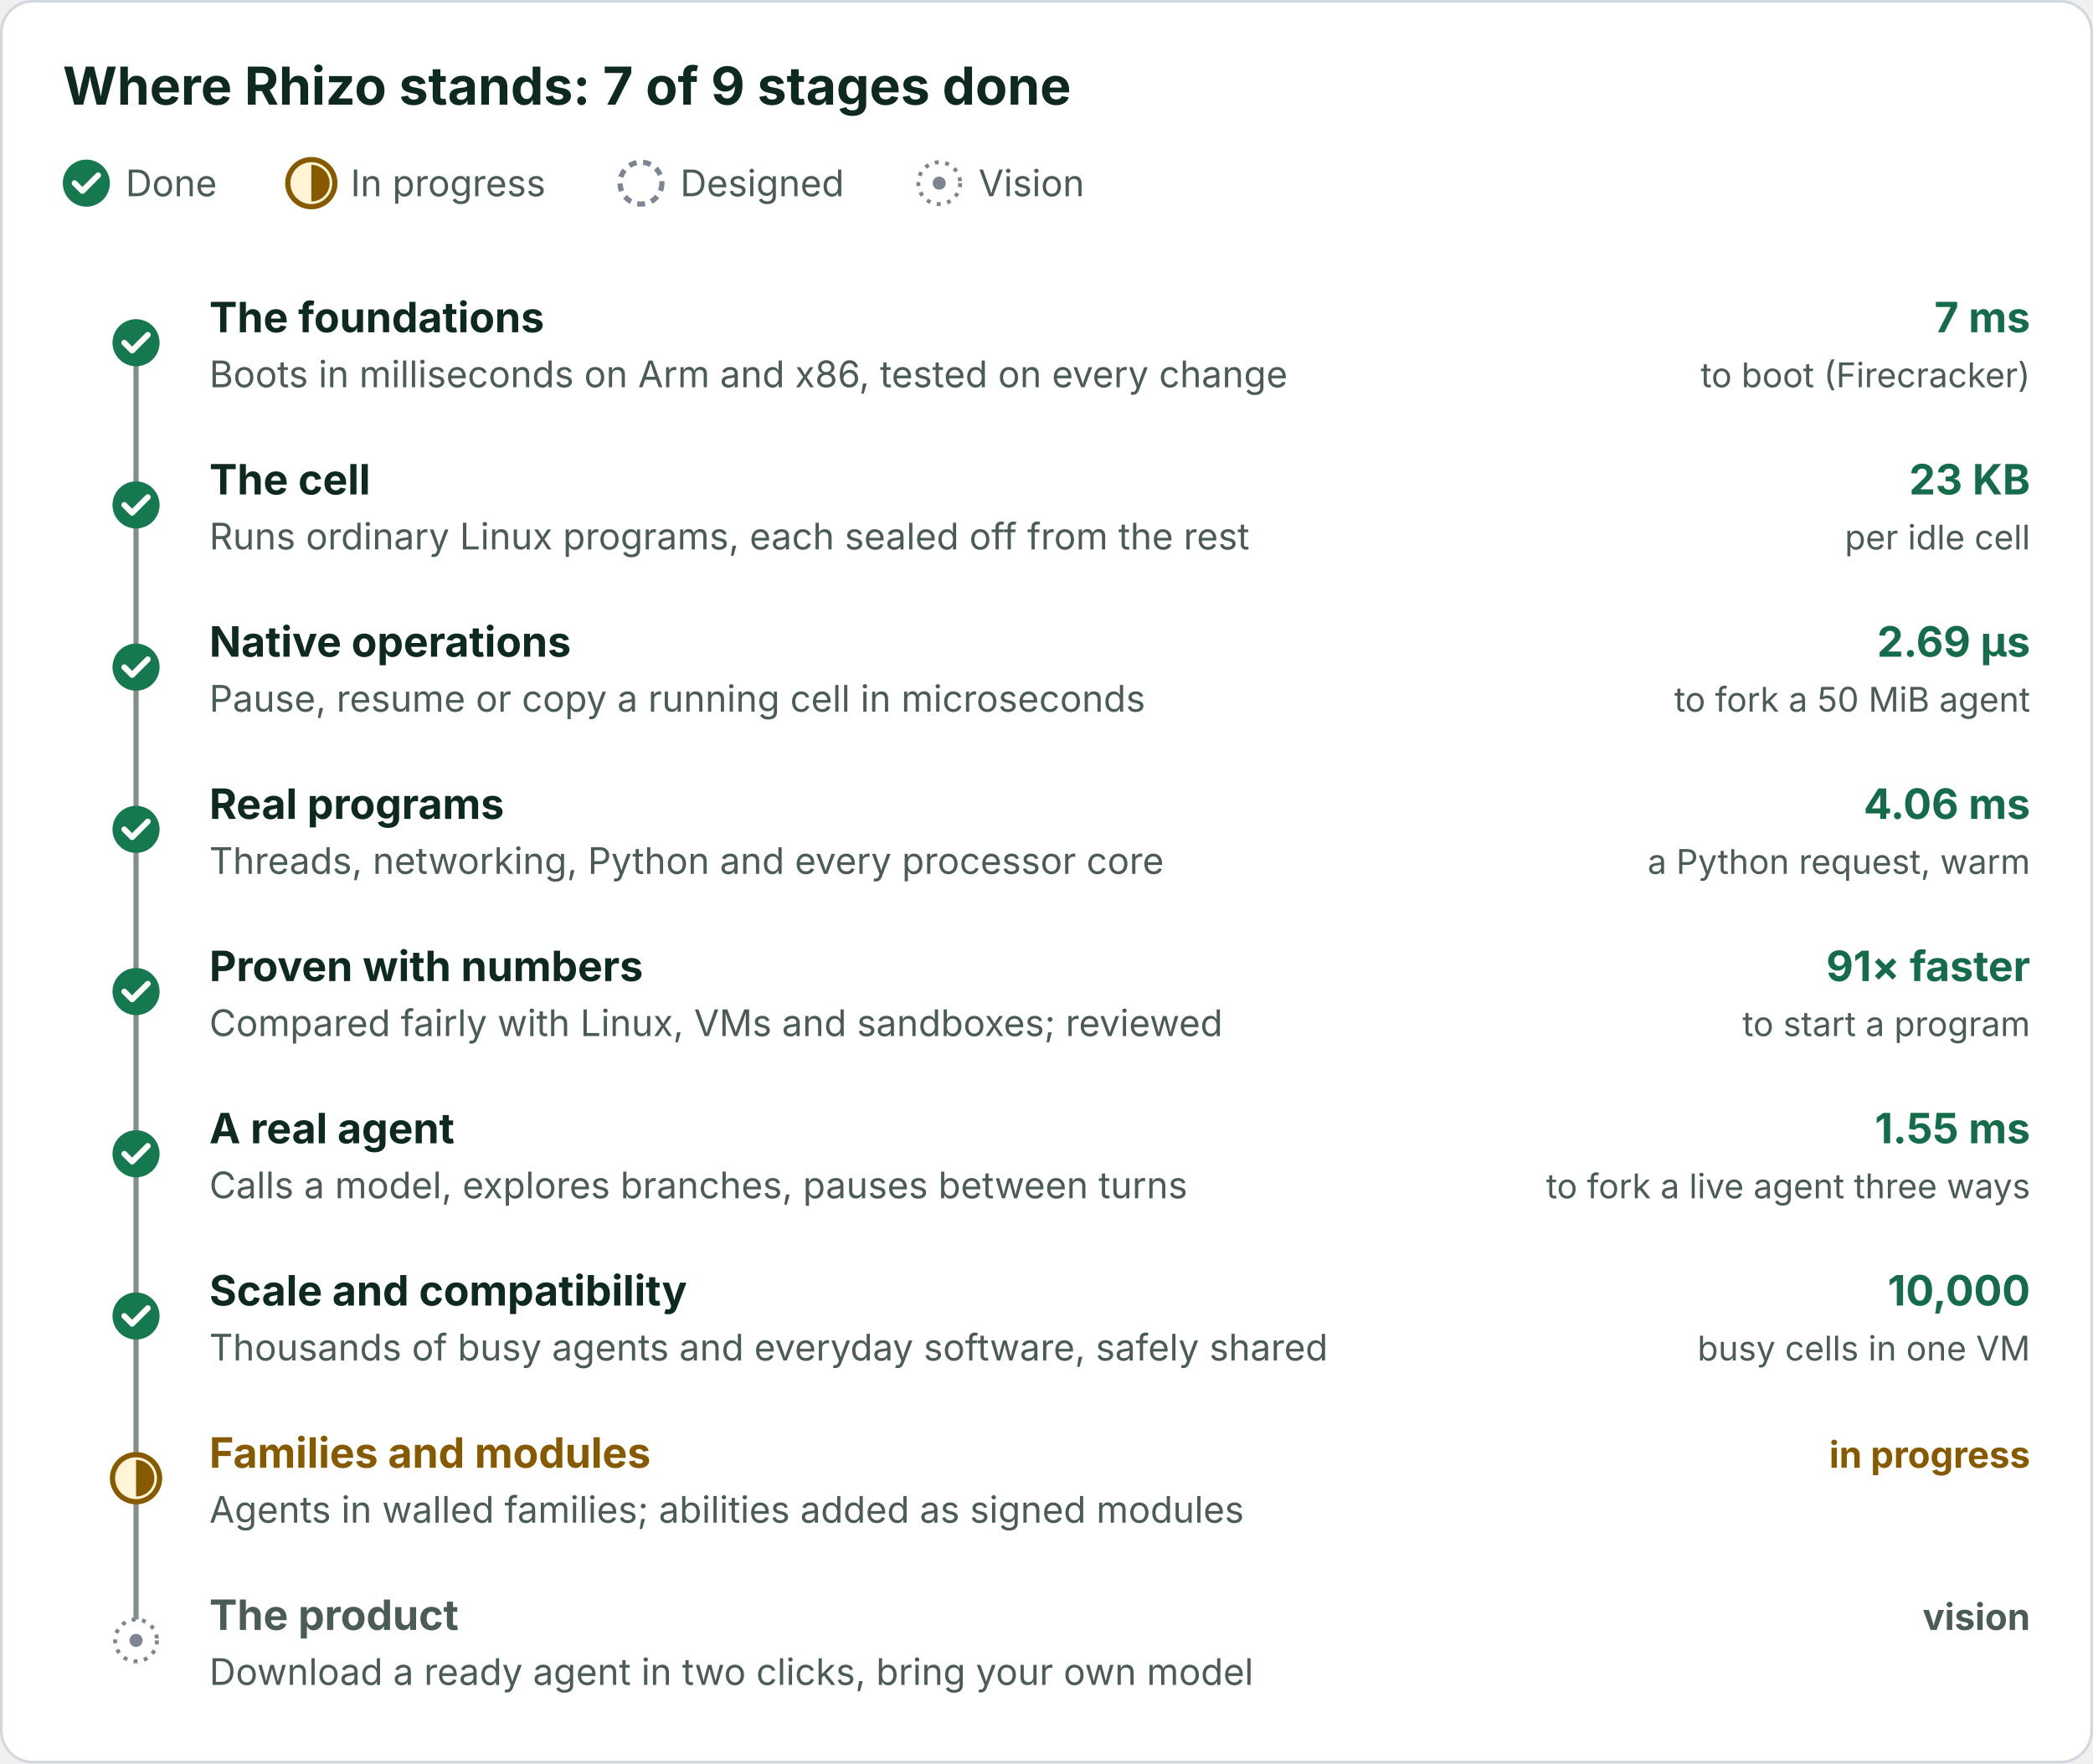
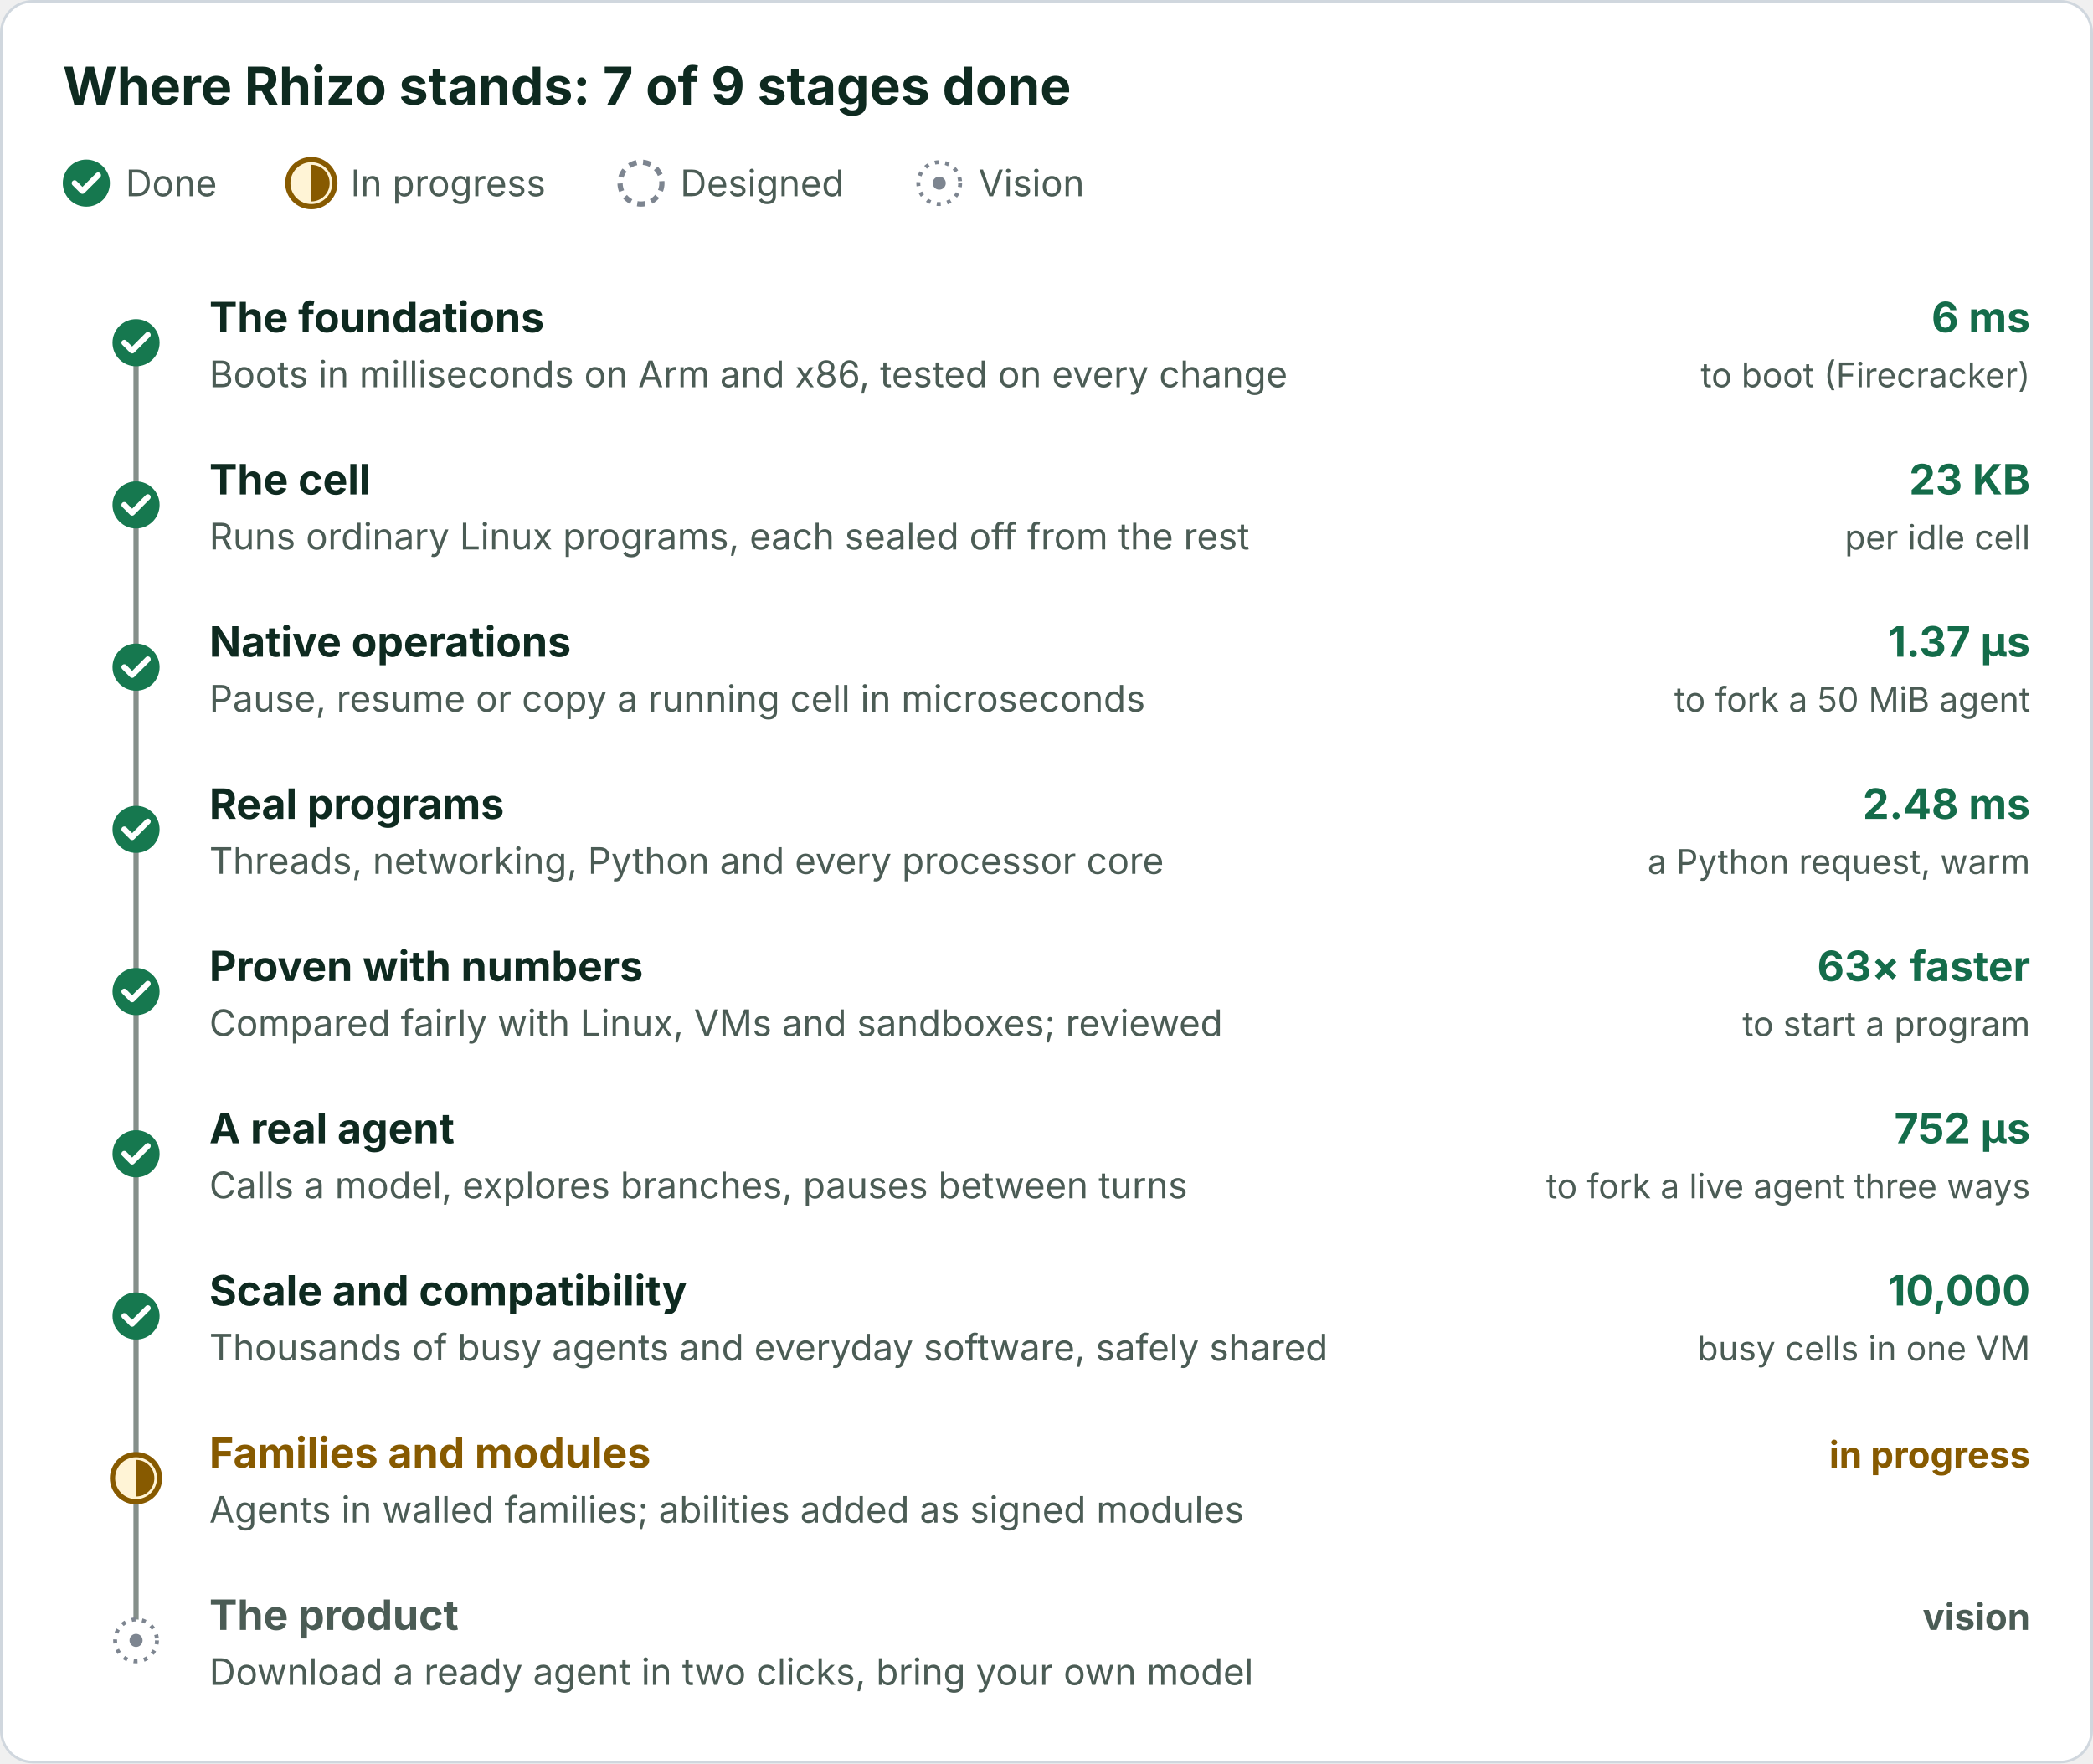
<svg xmlns="http://www.w3.org/2000/svg" viewBox="0 0 800 674" width="800" height="674" role="img" font-family="Inter, -apple-system, Segoe UI, Helvetica, Arial, sans-serif">
  <defs>
    <marker id="a" viewBox="0 0 10 10" refX="10" refY="5" markerWidth="7" markerHeight="7" orient="auto">
      <path d="M0 0L10 5L0 10z" fill="#57706a" />
    </marker>
    <marker id="g" viewBox="0 0 10 10" refX="10" refY="5" markerWidth="7" markerHeight="7" orient="auto">
      <path d="M0 0L10 5L0 10z" fill="#1f9d6b" />
    </marker>
    <marker id="b" viewBox="0 0 10 10" refX="10" refY="5" markerWidth="7" markerHeight="7" orient="auto">
      <path d="M0 0L10 5L0 10z" fill="#0a5cc2" />
    </marker>
    <marker id="o" viewBox="0 0 10 10" refX="10" refY="5" markerWidth="7" markerHeight="7" orient="auto">
      <path d="M0 0L10 5L0 10z" fill="#8a6100" />
    </marker>
    <marker id="r" viewBox="0 0 10 10" refX="10" refY="5" markerWidth="7" markerHeight="7" orient="auto">
      <path d="M0 0L10 5L0 10z" fill="#b42318" />
    </marker>
    <marker id="c" viewBox="0 0 10 10" refX="10" refY="5" markerWidth="7" markerHeight="7" orient="auto">
      <path d="M0 0L10 5L0 10z" fill="#146c4a" />
    </marker>
  </defs>
  <rect class="bg" x="0.5" y="0.5" width="799" height="673" rx="12" fill="#ffffff" stroke="#d0d7de" />
  <text x="24" y="40" font-size="20" fill="#0e2a20" font-weight="700">Where Rhizo stands: 7 of 9 stages done</text>
  <circle cx="33" cy="70" r="9" fill="#16784f" />
  <path d="M28.5 70l3 3l6-6" fill="none" stroke="#ffffff" stroke-width="2.2" stroke-linecap="round" stroke-linejoin="round" />
  <text x="48" y="75" font-size="14" fill="#4b5c55">Done</text>
  <circle cx="119" cy="70" r="9" fill="#fff4d6" stroke="#875a00" stroke-width="2" />
  <path d="M119 63A7 7 0 0 1 119 77z" fill="#875a00" />
  <text x="134" y="75" font-size="14" fill="#4b5c55">In progress</text>
  <circle cx="245" cy="70" r="8" fill="#ffffff" stroke="#7d8590" stroke-width="2" stroke-dasharray="3 2.5" />
  <text x="260" y="75" font-size="14" fill="#4b5c55">Designed</text>
  <circle cx="359" cy="70" r="8" fill="#ffffff" stroke="#7d8590" stroke-width="1.5" stroke-dasharray="1.5 2.5" />
  <circle cx="359" cy="70" r="2.5" fill="#7d8590" />
  <text x="374" y="75" font-size="14" fill="#4b5c55">Vision</text>
  <line x1="52" y1="131.0" x2="52" y2="627.0" stroke="#858f8a" stroke-width="2" />
  <circle cx="52" cy="131.0" r="9" fill="#16784f" />
  <path d="M47.5 131.0l3 3l6-6" fill="none" stroke="#ffffff" stroke-width="2.2" stroke-linecap="round" stroke-linejoin="round" />
  <text x="80" y="127.0" font-size="16" fill="#0e2a20" font-weight="700">The foundations</text>
  <text x="80" y="148.0" font-size="14" fill="#4b5c55">Boots in milliseconds on Arm and x86, tested on every change</text>
-   <text x="776" y="127.0" font-size="16" fill="#146c4a" font-weight="700" text-anchor="end">7 ms</text>
+   <text x="776" y="127.0" font-size="16" fill="#146c4a" font-weight="700" text-anchor="end">6 ms</text>
  <text x="776" y="148.0" font-size="13" fill="#4b5c55" text-anchor="end">to boot (Firecracker)</text>
  <circle cx="52" cy="193.0" r="9" fill="#16784f" />
  <path d="M47.5 193.0l3 3l6-6" fill="none" stroke="#ffffff" stroke-width="2.2" stroke-linecap="round" stroke-linejoin="round" />
  <text x="80" y="189.0" font-size="16" fill="#0e2a20" font-weight="700">The cell</text>
  <text x="80" y="210.0" font-size="14" fill="#4b5c55">Runs ordinary Linux programs, each sealed off from the rest</text>
  <text x="776" y="189.0" font-size="16" fill="#146c4a" font-weight="700" text-anchor="end">23 KB</text>
  <text x="776" y="210.0" font-size="13" fill="#4b5c55" text-anchor="end">per idle cell</text>
  <circle cx="52" cy="255.0" r="9" fill="#16784f" />
  <path d="M47.5 255.0l3 3l6-6" fill="none" stroke="#ffffff" stroke-width="2.2" stroke-linecap="round" stroke-linejoin="round" />
  <text x="80" y="251.0" font-size="16" fill="#0e2a20" font-weight="700">Native operations</text>
  <text x="80" y="272.0" font-size="14" fill="#4b5c55">Pause, resume or copy a running cell in microseconds</text>
-   <text x="776" y="251.0" font-size="16" fill="#146c4a" font-weight="700" text-anchor="end">2.69 µs</text>
+   <text x="776" y="251.0" font-size="16" fill="#146c4a" font-weight="700" text-anchor="end">1.37 µs</text>
  <text x="776" y="272.0" font-size="13" fill="#4b5c55" text-anchor="end">to fork a 50 MiB agent</text>
  <circle cx="52" cy="317.0" r="9" fill="#16784f" />
  <path d="M47.5 317.0l3 3l6-6" fill="none" stroke="#ffffff" stroke-width="2.2" stroke-linecap="round" stroke-linejoin="round" />
  <text x="80" y="313.0" font-size="16" fill="#0e2a20" font-weight="700">Real programs</text>
  <text x="80" y="334.0" font-size="14" fill="#4b5c55">Threads, networking, Python and every processor core</text>
-   <text x="776" y="313.0" font-size="16" fill="#146c4a" font-weight="700" text-anchor="end">4.06 ms</text>
+   <text x="776" y="313.0" font-size="16" fill="#146c4a" font-weight="700" text-anchor="end">2.48 ms</text>
  <text x="776" y="334.0" font-size="13" fill="#4b5c55" text-anchor="end">a Python request, warm</text>
  <circle cx="52" cy="379.0" r="9" fill="#16784f" />
  <path d="M47.5 379.0l3 3l6-6" fill="none" stroke="#ffffff" stroke-width="2.2" stroke-linecap="round" stroke-linejoin="round" />
  <text x="80" y="375.0" font-size="16" fill="#0e2a20" font-weight="700">Proven with numbers</text>
  <text x="80" y="396.0" font-size="14" fill="#4b5c55">Compared fairly with Linux, VMs and sandboxes; reviewed</text>
-   <text x="776" y="375.0" font-size="16" fill="#146c4a" font-weight="700" text-anchor="end">91× faster</text>
+   <text x="776" y="375.0" font-size="16" fill="#146c4a" font-weight="700" text-anchor="end">63× faster</text>
  <text x="776" y="396.0" font-size="13" fill="#4b5c55" text-anchor="end">to start a program</text>
  <circle cx="52" cy="441.0" r="9" fill="#16784f" />
  <path d="M47.5 441.0l3 3l6-6" fill="none" stroke="#ffffff" stroke-width="2.2" stroke-linecap="round" stroke-linejoin="round" />
  <text x="80" y="437.0" font-size="16" fill="#0e2a20" font-weight="700">A real agent</text>
  <text x="80" y="458.0" font-size="14" fill="#4b5c55">Calls a model, explores branches, pauses between turns</text>
-   <text x="776" y="437.0" font-size="16" fill="#146c4a" font-weight="700" text-anchor="end">1.55 ms</text>
+   <text x="776" y="437.0" font-size="16" fill="#146c4a" font-weight="700" text-anchor="end">752 µs</text>
  <text x="776" y="458.0" font-size="13" fill="#4b5c55" text-anchor="end">to fork a live agent three ways</text>
  <circle cx="52" cy="503.0" r="9" fill="#16784f" />
  <path d="M47.5 503.0l3 3l6-6" fill="none" stroke="#ffffff" stroke-width="2.2" stroke-linecap="round" stroke-linejoin="round" />
  <text x="80" y="499.0" font-size="16" fill="#0e2a20" font-weight="700">Scale and compatibility</text>
  <text x="80" y="520.0" font-size="14" fill="#4b5c55">Thousands of busy agents and everyday software, safely shared</text>
  <text x="776" y="499.0" font-size="16" fill="#146c4a" font-weight="700" text-anchor="end">10,000</text>
  <text x="776" y="520.0" font-size="13" fill="#4b5c55" text-anchor="end">busy cells in one VM</text>
  <circle cx="52" cy="565.0" r="9" fill="#fff4d6" stroke="#875a00" stroke-width="2" />
  <path d="M52 558.0A7 7 0 0 1 52 572.0z" fill="#875a00" />
  <text x="80" y="561.0" font-size="16" fill="#875a00" font-weight="700">Families and modules</text>
  <text x="80" y="582.0" font-size="14" fill="#4b5c55">Agents in walled families; abilities added as signed modules</text>
  <text x="776" y="561.0" font-size="14" fill="#875a00" font-weight="700" text-anchor="end">in progress</text>
  <circle cx="52" cy="627.0" r="8" fill="#ffffff" stroke="#7d8590" stroke-width="1.5" stroke-dasharray="1.5 2.5" />
  <circle cx="52" cy="627.0" r="2.5" fill="#7d8590" />
  <text x="80" y="623.0" font-size="16" fill="#4b5c55" font-weight="700">The product</text>
  <text x="80" y="644.0" font-size="14" fill="#4b5c55">Download a ready agent in two clicks, bring your own model</text>
  <text x="776" y="623.0" font-size="14" fill="#4b5c55" font-weight="700" text-anchor="end">vision</text>
</svg>
